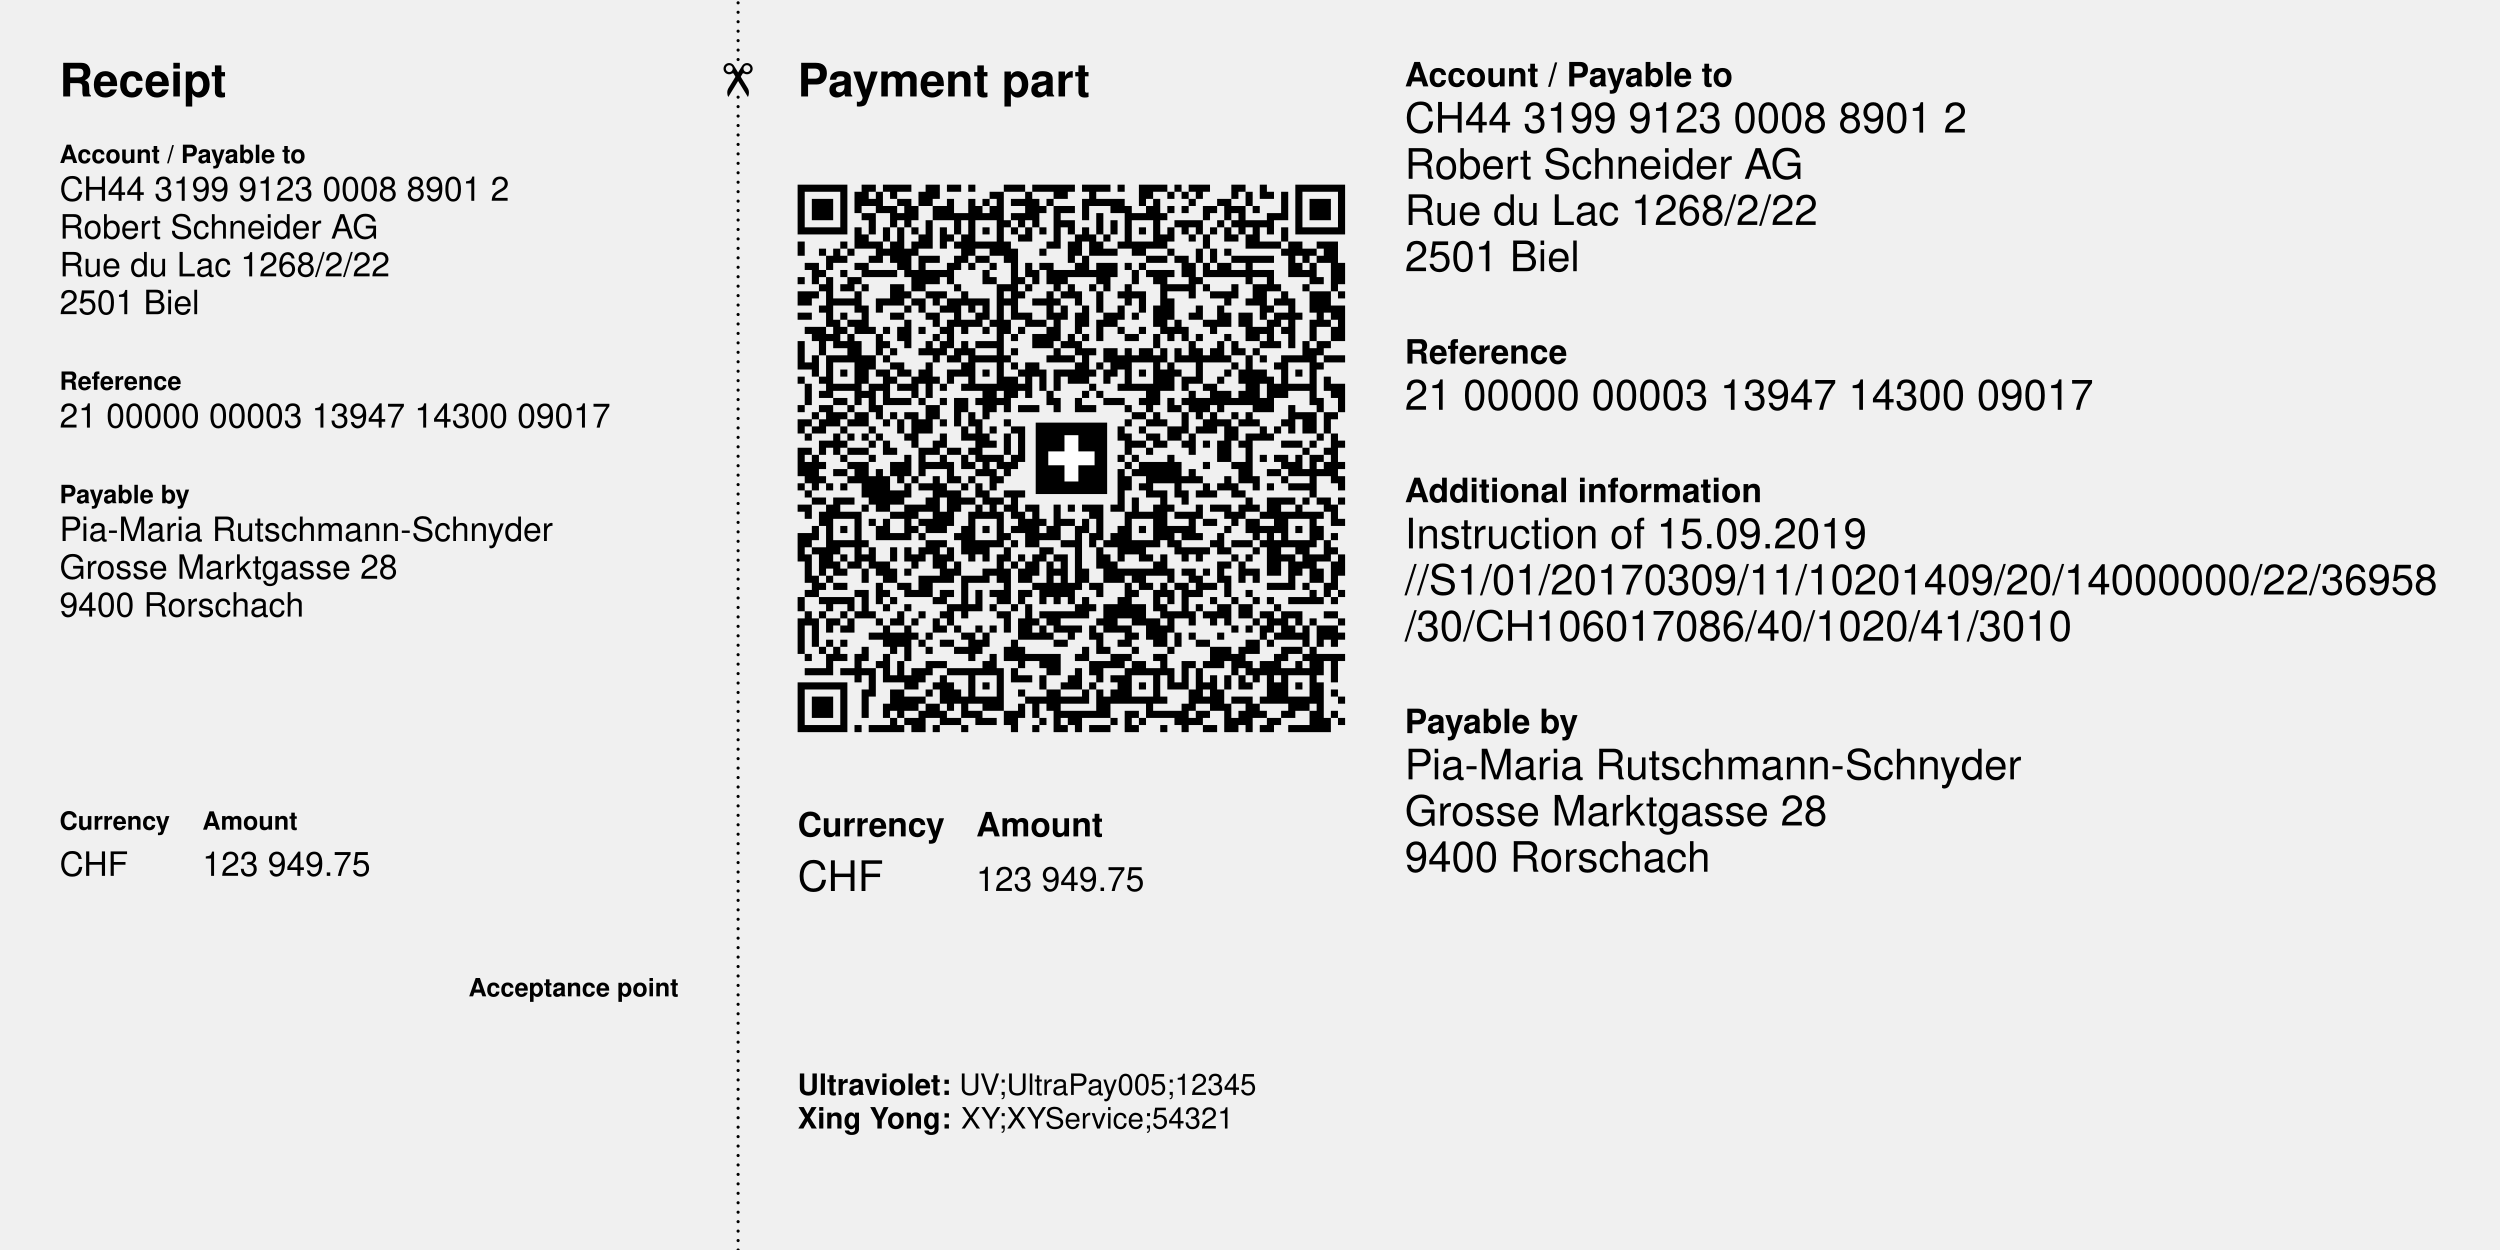
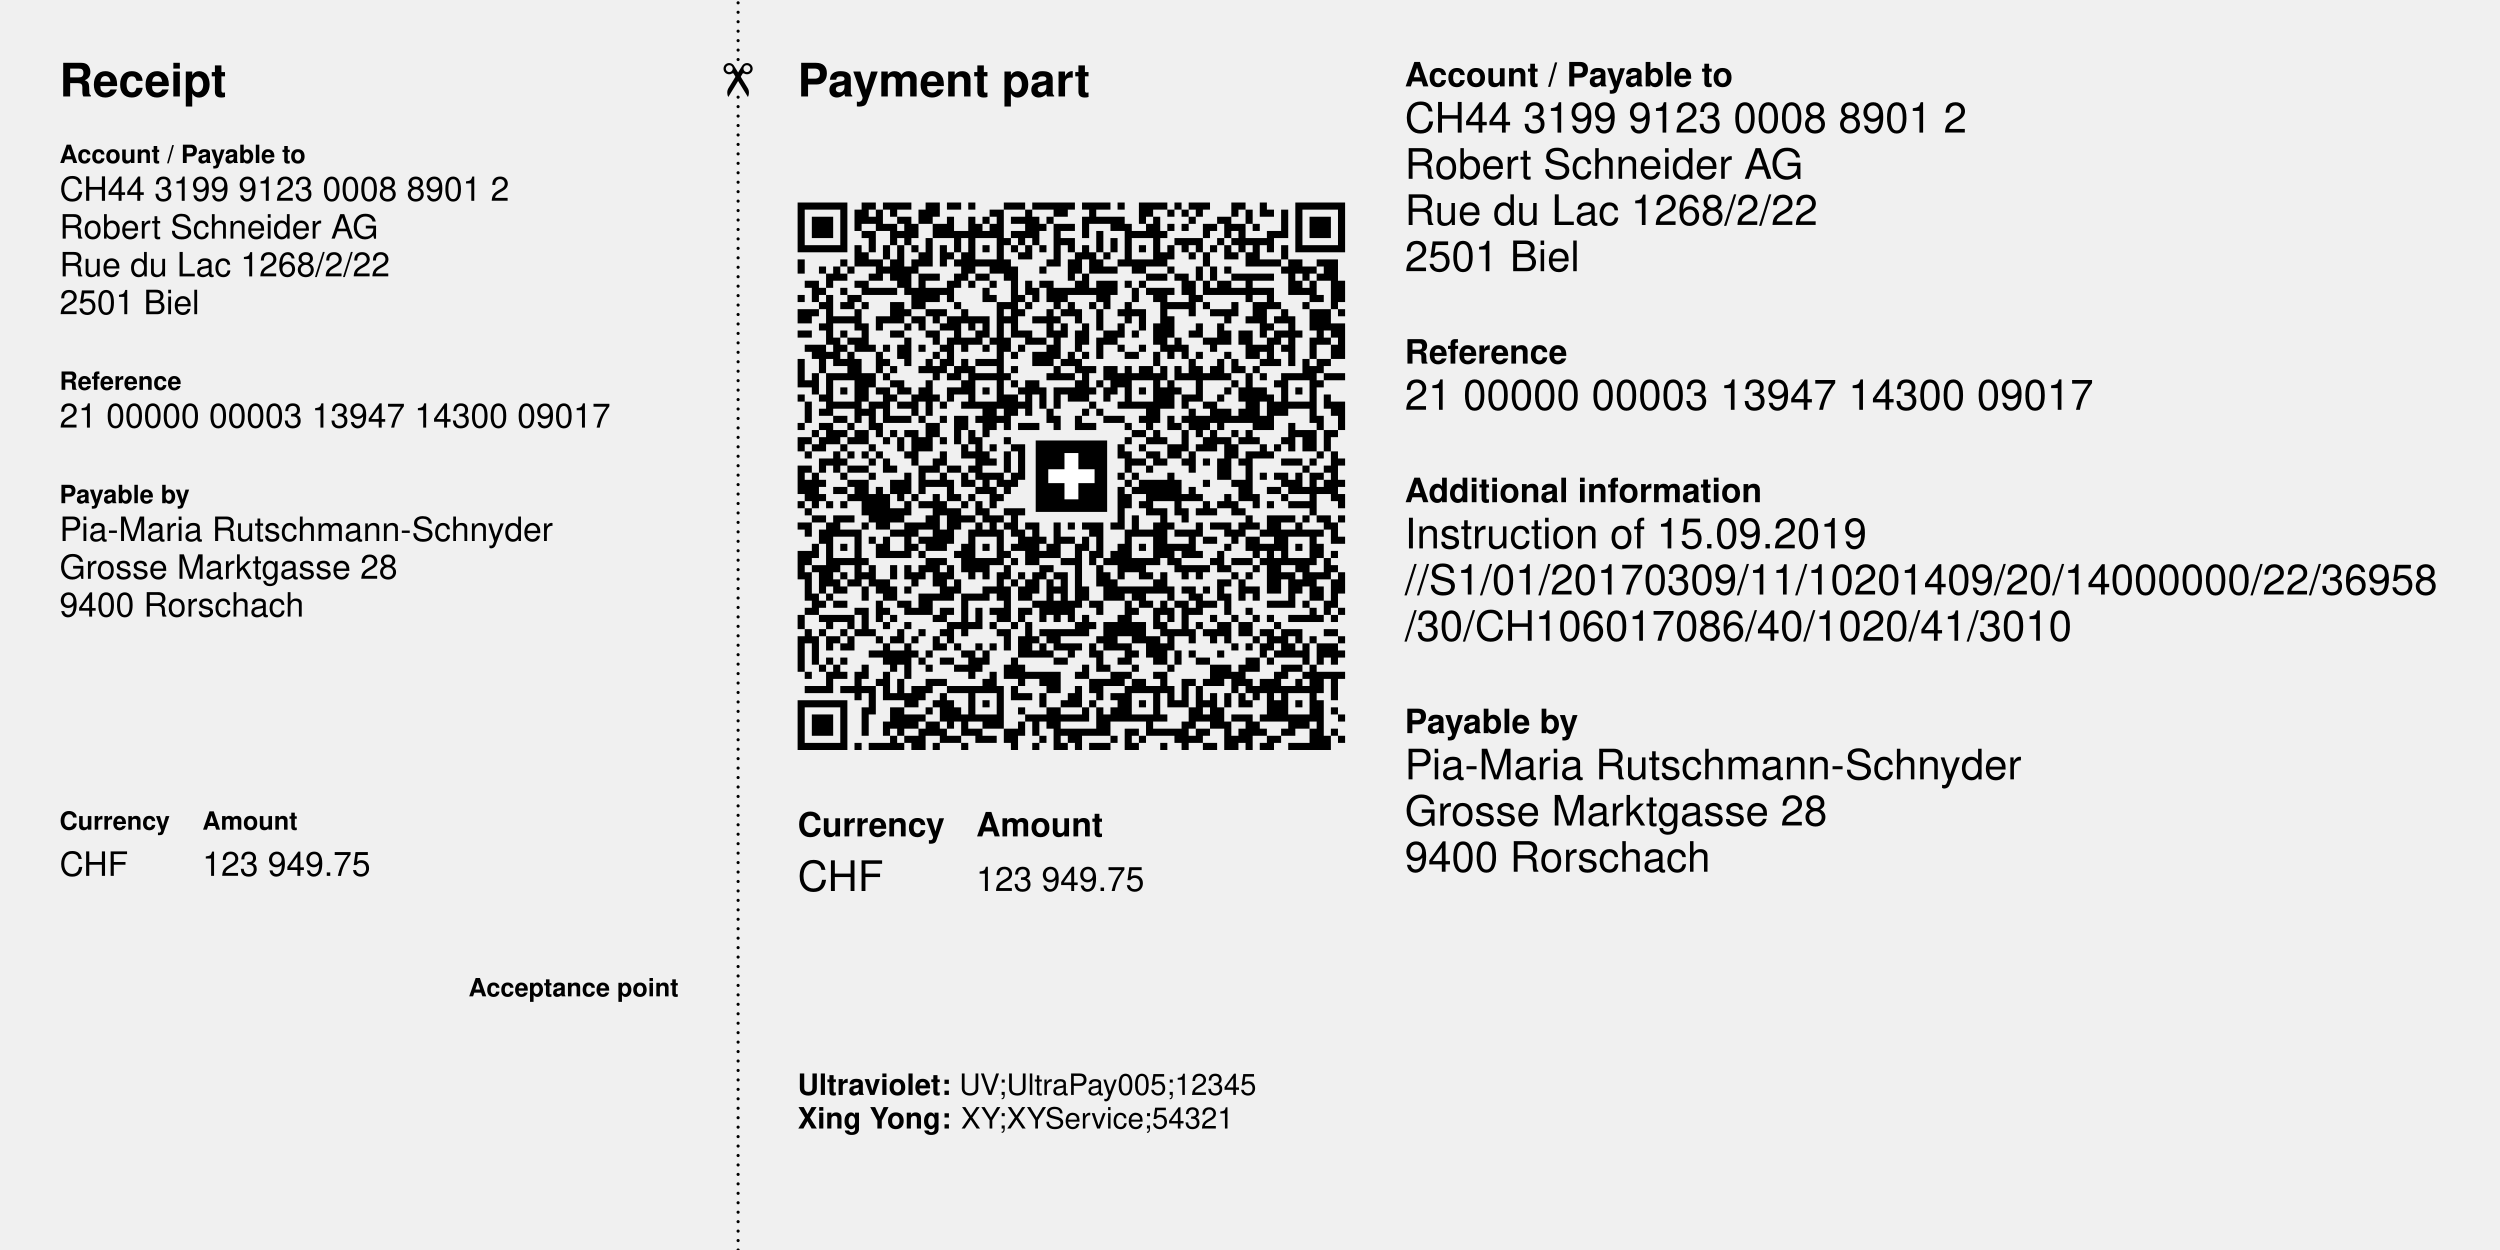
<svg xmlns="http://www.w3.org/2000/svg" width="210mm" height="105mm" version="1.1" viewBox="0 0 595.276 297.638">
  <g font-family="Helvetica,Arial,&quot;Liberation Sans&quot;" transform="translate(0 297.638)">
    <g transform="translate(189.921 0)">
      <text x="0" y="-274.665" font-size="11" font-weight="bold">Payment part</text>
    </g>
-     <g transform="translate(189.921 -123.307) scale(1.693)">
+     <g transform="translate(189.921 -119.055) scale(1.693)">
      <path d="M0,-77h7v1h-7zm9,0h1v3h-1zm1,0h1v1h-1zm2,0h4v1h-4zm6,0h2v2h-2zm3,0h2v1h-2z m3,0h1v1h-1zm5,0h3v1h-3zm4,0h6v1h-6zm7,0h4v1h-4zm5,0h1v1h-1zm3,0h4v1h-4z m5,0h1v1h-1zm2,0h3v1h-3zm6,0h2v1h-2zm4,0h1v2h-1zm5,0h7v1h-7zm-70,1h1v6h-1z m6,0h1v6h-1zm2,0h1v3h-1zm3,0h1v3h-1zm2,0h1v1h-1zm4,0h1v2h-1zm10,0h2v1h-2z m5,0h1v4h-1zm4,0h2v1h-2zm5,0h1v2h-1zm7,0h2v1h-2zm4,0h1v1h-1zm2,0h1v1h-1z m2,0h1v1h-1zm5,0h1v1h-1zm2,0h1v2h-1zm3,0h1v1h-1zm2,0h1v4h-1zm2,0h1v6h-1z m6,0h1v6h-1zm-74,1h3v3h-3zm8,0h1v1h-1zm4,0h2v1h-2zm4,0h1v1h-1zm3,0h1v3h-1z m3,0h1v8h-1zm2,0h1v1h-1zm2,0h1v8h-1zm2,0h2v1h-2zm3,0h1v4h-1zm2,0h1v1h-1z m5,0h1v3h-1zm2,0h4v1h-4zm6,0h1v1h-1zm2,0h1v7h-1zm5,0h1v1h-1zm4,0h2v1h-2z m13,0h3v3h-3zm-60,1h2v1h-2zm3,0h2v2h-2zm4,0h2v2h-2zm6,0h1v2h-1zm2,0h1v2h-1z m7,0h1v1h-1zm2,0h1v6h-1zm1,0h2v1h-2zm7,0h3v1h-3zm5,0h1v2h-1zm3,0h1v1h-1z m2,0h1v1h-1zm3,0h2v1h-2zm3,0h3v1h-3zm4,0h1v1h-1zm-55,1h2v1h-2zm4,0h2v1h-2z m9,0h1v3h-1zm1,0h1v1h-1zm3,0h1v1h-1zm4,0h2v1h-2zm12,0h1v3h-1zm4,0h1v5h-1z m1,0h2v1h-2zm4,0h1v1h-1zm6,0h1v1h-1zm3,0h1v1h-1zm2,0h1v3h-1zm4,0h1v3h-1z m1,0h1v1h-1zm-57,1h1v2h-1zm3,0h1v1h-1zm2,0h1v1h-1zm3,0h1v4h-1zm11,0h1v1h-1z m2,0h1v1h-1zm6,0h2v1h-2zm7,0h1v2h-1zm9,0h4v1h-4zm6,0h1v1h-1zm2,0h1v1h-1z m2,0h3v1h-3zm-62,1h5v1h-5zm7,0h1v3h-1zm4,0h1v2h-1zm2,0h1v6h-1zm2,0h1v1h-1z m4,0h1v3h-1zm6,0h1v1h-1zm4,0h1v1h-1zm2,0h1v2h-1zm2,0h1v1h-1zm4,0h1v1h-1z m2,0h1v2h-1zm8,0h1v1h-1zm4,0h1v2h-1zm2,0h1v1h-1zm2,0h1v1h-1zm2,0h1v1h-1z m2,0h1v2h-1zm4,0h1v3h-1zm4,0h1v2h-1zm3,0h5v1h-5zm-62,1h1v2h-1zm8,0h1v2h-1z m4,0h1v1h-1zm2,0h1v4h-1zm8,0h1v1h-1zm8,0h1v3h-1zm2,0h1v3h-1zm2,0h1v1h-1z m8,0h1v2h-1zm4,0h1v1h-1zm2,0h1v2h-1zm4,0h1v1h-1zm2,0h1v2h-1zm-63,1h1v2h-1z m6,0h1v1h-1zm4,0h2v1h-2zm3,0h1v3h-1zm3,0h1v2h-1zm6,0h1v1h-1zm3,0h3v1h-3z m4,0h1v3h-1zm6,0h1v1h-1zm3,0h1v3h-1zm4,0h1v2h-1zm3,0h1v1h-1zm2,0h2v2h-2z m2,0h1v1h-1zm16,0h3v1h-3zm4,0h1v5h-1zm1,0h1v2h-1zm3,0h3v1h-3zm-70,1h1v1h-1z m2,0h1v2h-1zm2,0h1v1h-1zm4,0h2v1h-2zm4,0h1v4h-1zm12,0h1v1h-1zm3,0h1v10h-1z m4,0h1v1h-1zm9,0h2v1h-2zm9,0h1v1h-1zm4,0h1v2h-1zm2,0h1v2h-1zm2,0h1v1h-1z m8,0h1v1h-1zm3,0h2v1h-2zm3,0h2v2h-2zm-70,1h1v2h-1zm2,0h1v1h-1zm4,0h2v1h-2z m7,0h1v5h-1zm1,0h2v1h-2zm4,0h1v2h-1zm3,0h2v1h-2zm15,0h1v3h-1zm9,0h3v1h-3z m4,0h2v1h-2zm8,0h6v1h-6zm10,0h1v1h-1zm2,0h1v1h-1zm-72,1h2v1h-2zm7,0h2v1h-2z m13,0h1v3h-1zm3,0h1v1h-1zm3,0h1v1h-1zm5,0h1v2h-1zm2,0h2v1h-2zm5,0h1v2h-1z m3,0h3v2h-3zm4,0h1v1h-1zm2,0h1v1h-1zm6,0h2v2h-2zm3,0h1v2h-1zm2,0h2v2h-2z m4,0h1v3h-1zm7,0h1v2h-1zm2,0h1v3h-1zm3,0h2v3h-2zm-73,1h2v1h-2zm4,0h1v1h-1z m3,0h5v1h-5zm7,0h1v3h-1zm2,0h2v2h-2zm2,0h1v1h-1zm6,0h1v2h-1zm7,0h1v2h-1z m2,0h3v2h-3zm3,0h1v1h-1zm3,0h1v1h-1zm6,0h1v2h-1zm2,0h4v1h-4zm9,0h1v1h-1z m3,0h2v1h-2zm3,0h3v1h-3zm7,0h1v1h-1zm-71,1h1v1h-1zm2,0h1v1h-1zm2,0h1v7h-1z m3,0h2v1h-2zm20,0h1v1h-1zm4,0h1v1h-1zm11,0h2v1h-2zm8,0h2v1h-2zm5,0h1v3h-1z m1,0h1v1h-1zm10,0h1v2h-1zm7,0h1v1h-1zm-70,1h1v1h-1zm3,0h2v1h-2zm3,0h1v1h-1z m4,0h2v3h-2zm9,0h1v1h-1zm6,0h1v15h-1zm1,0h1v1h-1zm3,0h1v1h-1zm4,0h1v1h-1z m2,0h1v2h-1zm3,0h1v1h-1zm2,0h1v1h-1zm3,0h1v3h-1zm5,0h1v7h-1zm1,0h3v1h-3z m5,0h1v1h-1zm4,0h1v2h-1zm3,0h2v3h-2zm3,0h1v1h-1zm4,0h1v1h-1zm4,0h1v1h-1z m-75,1h2v2h-2zm2,0h1v1h-1zm6,0h1v3h-1zm7,0h1v1h-1zm3,0h3v1h-3zm5,0h1v2h-1z m8,0h1v1h-1zm4,0h1v4h-1zm2,0h1v1h-1zm2,0h1v2h-1zm3,0h1v3h-1zm3,0h1v1h-1z m2,0h2v1h-2zm11,0h3v1h-3zm10,0h1v2h-1zm4,0h3v3h-3zm4,0h1v1h-1zm-71,1h3v1h-3z m6,0h2v1h-2zm5,0h2v1h-2zm3,0h1v1h-1zm2,0h2v2h-2zm3,0h3v1h-3zm5,0h1v1h-1z m4,0h2v1h-2zm3,0h1v1h-1zm12,0h1v2h-1zm4,0h1v3h-1zm8,0h1v1h-1zm3,0h1v1h-1z m4,0h1v1h-1zm2,0h1v7h-1zm-66,1h1v1h-1zm6,0h1v4h-1zm2,0h1v1h-1zm4,0h1v1h-1z m2,0h1v1h-1zm3,0h1v1h-1zm4,0h1v1h-1zm2,0h1v2h-1zm11,0h1v2h-1zm3,0h1v3h-1z m5,0h1v2h-1zm5,0h1v3h-1zm6,0h1v2h-1zm3,0h1v3h-1zm6,0h2v1h-2zm10,0h2v2h-2z m-75,1h2v1h-2zm6,0h1v1h-1zm7,0h2v1h-2zm5,0h2v1h-2zm4,0h1v2h-1zm3,0h1v2h-1z m6,0h2v1h-2zm5,0h1v4h-1zm3,0h1v3h-1zm4,0h2v2h-2zm4,0h1v1h-1zm8,0h1v1h-1z m5,0h1v2h-1zm2,0h2v2h-2zm3,0h1v1h-1zm2,0h2v1h-2zm3,0h1v1h-1zm3,0h1v2h-1z m-68,1h1v4h-1zm2,0h2v1h-2zm8,0h1v4h-1zm4,0h1v1h-1zm2,0h1v4h-1zm2,0h2v1h-2z m4,0h1v1h-1zm2,0h1v2h-1zm3,0h3v1h-3zm10,0h1v3h-1zm11,0h1v2h-1zm4,0h2v1h-2z m9,0h1v4h-1zm1,0h1v1h-1zm5,0h1v3h-1zm2,0h1v1h-1zm2,0h1v3h-1zm-75,1h3v1h-3z m5,0h1v1h-1zm2,0h1v1h-1zm2,0h1v1h-1zm2,0h1v1h-1zm2,0h1v2h-1zm3,0h1v1h-1z m3,0h1v1h-1zm3,0h1v1h-1zm3,0h1v1h-1zm5,0h1v1h-1zm4,0h1v3h-1zm10,0h1v1h-1z m3,0h1v1h-1zm4,0h1v2h-1zm2,0h1v2h-1zm4,0h1v1h-1zm5,0h2v2h-2zm2,0h1v1h-1z m3,0h1v1h-1zm7,0h1v2h-1zm-73,1h3v1h-3zm5,0h1v4h-1zm4,0h1v3h-1zm8,0h1v1h-1z m11,0h1v1h-1zm3,0h2v2h-2zm5,0h1v2h-1zm2,0h1v1h-1zm6,0h2v1h-2zm4,0h1v2h-1z m6,0h1v1h-1zm4,0h1v1h-1zm-60,1h1v4h-1zm3,0h1v2h-1zm3,0h1v1h-1zm2,0h1v9h-1z m4,0h1v1h-1zm6,0h1v2h-1zm2,0h1v2h-1zm3,0h1v2h-1zm2,0h3v1h-3zm12,0h1v1h-1z m2,0h1v2h-1zm16,0h1v3h-1zm4,0h1v3h-1zm2,0h1v2h-1zm4,0h1v1h-1zm2,0h1v1h-1z m4,0h1v3h-1zm2,0h2v1h-2zm-60,1h1v1h-1zm4,0h1v1h-1zm2,0h1v2h-1zm3,0h1v2h-1z m2,0h1v6h-1zm6,0h1v1h-1zm6,0h1v2h-1zm4,0h1v5h-1zm1,0h1v1h-1zm2,0h2v2h-2z m3,0h1v6h-1zm2,0h2v2h-2zm3,0h1v2h-1zm2,0h1v2h-1zm3,0h1v5h-1zm2,0h1v2h-1z m4,0h1v1h-1zm2,0h1v1h-1zm8,0h1v8h-1zm1,0h1v1h-1zm-71,1h1v3h-1zm2,0h1v6h-1z m1,0h2v1h-2zm4,0h2v2h-2zm3,0h1v1h-1zm9,0h1v1h-1zm4,0h3v1h-3zm4,0h1v1h-1z m6,0h1v1h-1zm2,0h2v1h-2zm8,0h1v2h-1zm2,0h1v1h-1zm3,0h1v7h-1zm4,0h1v1h-1z m3,0h1v1h-1zm3,0h1v1h-1zm3,0h1v7h-1zm2,0h1v1h-1zm3,0h1v6h-1zm1,0h2v1h-2z m5,0h3v1h-3zm-73,1h1v1h-1zm12,0h2v1h-2zm5,0h1v5h-1zm5,0h1v2h-1zm7,0h1v1h-1z m2,0h1v5h-1zm1,0h1v2h-1zm6,0h1v3h-1zm3,0h1v1h-1zm2,0h1v2h-1zm8,0h1v4h-1z m9,0h1v1h-1zm6,0h1v1h-1zm6,0h1v1h-1zm-67,1h1v1h-1zm3,0h1v2h-1zm2,0h2v1h-2z m3,0h2v1h-2zm3,0h1v2h-1zm4,0h2v1h-2zm5,0h1v1h-1zm5,0h1v1h-1zm3,0h1v3h-1z m2,0h3v1h-3zm5,0h1v1h-1zm2,0h1v2h-1zm5,0h1v1h-1zm3,0h1v3h-1zm2,0h1v1h-1z m7,0h1v1h-1zm2,0h1v2h-1zm2,0h1v6h-1zm1,0h1v2h-1zm5,0h1v1h-1zm-70,1h1v1h-1z m3,0h1v1h-1zm9,0h1v4h-1zm1,0h1v1h-1zm3,0h1v3h-1zm3,0h1v1h-1zm2,0h1v1h-1z m8,0h2v3h-2zm7,0h1v2h-1zm2,0h1v1h-1zm16,0h2v1h-2zm5,0h1v1h-1zm7,0h1v5h-1z m8,0h1v2h-1zm-73,1h1v3h-1zm4,0h3v1h-3zm5,0h1v4h-1zm1,0h1v1h-1zm3,0h2v1h-2z m6,0h1v1h-1zm3,0h1v1h-1zm2,0h3v1h-3zm6,0h1v1h-1zm10,0h1v1h-1zm4,0h1v1h-1z m2,0h3v1h-3zm7,0h1v1h-1zm3,0h2v1h-2zm10,0h1v2h-1zm2,0h3v1h-3zm6,0h2v2h-2z m-72,1h1v1h-1zm6,0h1v1h-1zm17,0h2v3h-2zm9,0h1v2h-1zm5,0h1v1h-1zm2,0h1v1h-1z m7,0h1v3h-1zm6,0h1v3h-1zm3,0h3v2h-3zm4,0h1v2h-1zm-57,1h2v1h-2zm8,0h3v1h-3z m4,0h1v1h-1zm3,0h1v1h-1zm2,0h2v2h-2zm3,0h1v1h-1zm3,0h2v1h-2zm8,0h1v2h-1z m3,0h1v2h-1zm4,0h3v1h-3zm5,0h1v1h-1zm4,0h1v2h-1zm2,0h1v1h-1zm2,0h2v2h-2z m5,0h1v1h-1zm4,0h1v2h-1zm8,0h1v2h-1zm3,0h1v2h-1zm-76,1h1v1h-1zm3,0h2v1h-2z m4,0h1v1h-1zm4,0h1v2h-1zm7,0h2v2h-2zm11,0h1v1h-1zm2,0h3v1h-3zm9,0h2v1h-2z m6,0h1v1h-1zm7,0h1v1h-1zm6,0h1v1h-1zm10,0h1v4h-1zm-67,1h1v1h-1zm2,0h2v2h-2z m2,0h1v1h-1zm2,0h2v2h-2zm5,0h1v1h-1zm2,0h2v1h-2zm7,0h1v2h-1zm2,0h1v2h-1z m2,0h1v1h-1zm21,0h2v1h-2zm3,0h1v2h-1zm4,0h1v3h-1zm2,0h1v1h-1zm2,0h1v3h-1z m3,0h1v1h-1zm2,0h1v2h-1zm7,0h3v1h-3zm4,0h1v3h-1zm1,0h1v1h-1zm-75,1h2v1h-2z m3,0h1v2h-1zm4,0h1v1h-1zm5,0h1v1h-1zm2,0h1v2h-1zm2,0h3v2h-3zm4,0h1v1h-1z m5,0h1v6h-1zm4,0h1v1h-1zm17,0h1v1h-1zm3,0h1v1h-1zm2,0h1v1h-1zm6,0h1v2h-1z m2,0h2v1h-2zm3,0h1v1h-1zm2,0h1v1h-1zm4,0h1v1h-1zm3,0h2v2h-2zm-71,1h1v1h-1z m2,0h1v1h-1zm4,0h1v1h-1zm4,0h1v1h-1zm13,0h1v2h-1zm4,0h1v1h-1zm3,0h2v1h-2z m15,0h1v2h-1zm3,0h1v1h-1zm4,0h2v2h-2zm4,0h1v1h-1zm4,0h1v5h-1zm1,0h1v2h-1z m4,0h1v2h-1zm2,0h1v1h-1zm-66,1h1v1h-1zm4,0h1v3h-1zm2,0h1v1h-1zm2,0h1v1h-1z m2,0h1v1h-1zm4,0h2v1h-2zm5,0h1v2h-1zm4,0h1v1h-1zm2,0h1v2h-1zm3,0h1v3h-1z m2,0h1v4h-1zm15,0h1v3h-1zm3,0h2v1h-2zm6,0h1v3h-1zm8,0h1v7h-1zm1,0h1v1h-1z m2,0h1v1h-1zm7,0h1v1h-1zm2,0h1v7h-1zm-72,1h2v1h-2zm3,0h1v1h-1zm4,0h1v1h-1z m2,0h1v2h-1zm4,0h1v1h-1zm3,0h1v2h-1zm8,0h1v1h-1zm20,0h2v1h-2zm3,0h2v1h-2z m4,0h1v1h-1zm3,0h1v1h-1zm2,0h1v3h-1zm3,0h1v1h-1zm6,0h3v1h-3zm4,0h1v1h-1z m4,0h1v1h-1zm-76,1h1v4h-1zm1,0h1v1h-1zm2,0h1v1h-1zm4,0h3v1h-3zm6,0h1v1h-1z m4,0h1v4h-1zm1,0h1v1h-1zm3,0h2v1h-2zm3,0h1v1h-1zm25,0h1v1h-1zm22,0h1v1h-1z m3,0h1v1h-1zm-72,1h1v5h-1zm4,0h1v1h-1zm4,0h1v1h-1zm5,0h1v3h-1zm5,0h1v2h-1z m3,0h1v2h-1zm3,0h3v1h-3zm4,0h1v2h-1zm15,0h1v1h-1zm2,0h1v1h-1zm5,0h1v4h-1z m13,0h1v1h-1zm2,0h2v1h-2zm3,0h1v3h-1zm2,0h1v6h-1zm1,0h1v1h-1zm-72,1h1v3h-1z m2,0h1v1h-1zm4,0h3v1h-3zm6,0h2v2h-2zm5,0h2v1h-2zm3,0h1v3h-1zm3,0h1v1h-1z m2,0h1v2h-1zm2,0h2v1h-2zm18,0h1v1h-1zm2,0h4v2h-4zm5,0h1v5h-1zm4,0h1v1h-1z m4,0h2v1h-2zm7,0h2v1h-2zm6,0h1v2h-1zm2,0h1v1h-1zm-71,1h2v1h-2zm3,0h2v2h-2z m3,0h1v6h-1zm14,0h1v1h-1zm2,0h1v3h-1zm2,0h1v1h-1zm16,0h1v6h-1zm2,0h1v1h-1z m8,0h1v2h-1zm7,0h1v2h-1zm4,0h2v1h-2zm3,0h1v1h-1zm2,0h1v1h-1zm2,0h1v1h-1z m-70,1h1v1h-1zm4,0h1v1h-1zm3,0h1v4h-1zm2,0h1v5h-1zm2,0h1v1h-1zm2,0h1v1h-1z m3,0h1v8h-1zm3,0h1v1h-1zm2,0h1v1h-1zm4,0h1v1h-1zm18,0h1v2h-1zm3,0h3v1h-3z m5,0h1v1h-1zm2,0h1v1h-1zm4,0h1v2h-1zm4,0h1v2h-1zm4,0h1v1h-1zm8,0h1v2h-1z m-76,1h1v1h-1zm4,0h1v1h-1zm2,0h1v1h-1zm3,0h1v2h-1zm6,0h1v2h-1zm2,0h2v1h-2z m3,0h1v2h-1zm3,0h1v1h-1zm2,0h1v2h-1zm23,0h2v1h-2zm9,0h1v2h-1zm2,0h1v1h-1z m2,0h1v2h-1zm5,0h1v1h-1zm3,0h3v1h-3zm-68,1h1v1h-1zm12,0h2v2h-2zm8,0h2v3h-2z m5,0h1v2h-1zm3,0h3v1h-3zm20,0h3v1h-3zm5,0h1v2h-1zm2,0h1v1h-1zm2,0h1v1h-1z m4,0h1v1h-1zm-60,1h2v1h-2zm3,0h3v1h-3zm13,0h1v2h-1zm5,0h2v1h-2zm4,0h1v3h-1z m1,0h1v1h-1zm2,0h1v3h-1zm17,0h1v3h-1zm4,0h1v6h-1zm12,0h1v2h-1zm3,0h2v3h-2z m2,0h2v1h-2zm3,0h1v1h-1zm2,0h2v1h-2zm3,0h1v1h-1zm-76,1h2v1h-2zm4,0h1v9h-1z m1,0h1v2h-1zm4,0h1v1h-1zm6,0h1v5h-1zm1,0h2v1h-2zm9,0h1v2h-1zm4,0h1v1h-1z m3,0h2v1h-2zm4,0h1v5h-1zm2,0h1v1h-1zm2,0h3v1h-3zm4,0h1v1h-1zm6,0h1v6h-1z m2,0h1v1h-1zm4,0h1v2h-1zm2,0h3v1h-3zm4,0h1v2h-1zm2,0h1v1h-1zm6,0h1v2h-1z m4,0h2v1h-2zm-73,1h1v1h-1zm2,0h1v2h-1zm3,0h3v1h-3zm7,0h2v1h-2zm3,0h1v1h-1z m4,0h2v2h-2zm4,0h1v7h-1zm2,0h1v1h-1zm2,0h1v5h-1zm3,0h1v3h-1zm2,0h1v5h-1z m8,0h2v1h-2zm5,0h1v6h-1zm2,0h2v1h-2zm5,0h3v1h-3zm7,0h2v1h-2zm5,0h1v1h-1z m3,0h1v5h-1zm1,0h1v1h-1zm2,0h3v1h-3zm4,0h1v2h-1zm-67,1h1v7h-1zm2,0h1v1h-1z m2,0h1v3h-1zm5,0h2v1h-2zm15,0h1v4h-1zm2,0h1v1h-1zm3,0h2v1h-2zm3,0h1v2h-1z m2,0h1v3h-1zm13,0h1v3h-1zm2,0h2v1h-2zm4,0h1v1h-1zm2,0h2v2h-2zm4,0h1v2h-1z m5,0h1v4h-1zm4,0h1v1h-1zm-74,1h1v2h-1zm4,0h1v1h-1zm5,0h1v2h-1zm5,0h1v1h-1z m2,0h1v1h-1zm2,0h1v1h-1zm3,0h1v4h-1zm3,0h1v1h-1zm4,0h1v1h-1zm5,0h1v2h-1z m4,0h1v9h-1zm6,0h1v5h-1zm3,0h1v1h-1zm4,0h3v1h-3zm8,0h1v1h-1zm5,0h2v1h-2z m5,0h1v1h-1zm3,0h1v2h-1zm-73,1h2v2h-2zm13,0h2v1h-2zm4,0h1v1h-1zm5,0h1v1h-1z m7,0h1v1h-1zm5,0h1v1h-1zm7,0h1v2h-1zm3,0h1v2h-1zm8,0h1v2h-1zm2,0h1v1h-1z m2,0h1v1h-1zm3,0h1v3h-1zm5,0h1v1h-1zm2,0h1v6h-1zm9,0h1v1h-1zm-70,1h3v1h-3z m4,0h1v1h-1zm9,0h2v2h-2zm2,0h1v1h-1zm5,0h2v2h-2zm2,0h1v1h-1zm3,0h1v1h-1z m7,0h2v1h-2zm6,0h1v1h-1zm4,0h2v2h-2zm2,0h1v1h-1zm4,0h1v2h-1zm5,0h1v1h-1z m3,0h3v1h-3zm4,0h1v1h-1zm2,0h1v5h-1zm2,0h3v1h-3zm5,0h1v3h-1zm-74,1h1v2h-1z m2,0h2v1h-2zm3,0h1v1h-1zm5,0h1v3h-1zm3,0h1v2h-1zm2,0h1v2h-1zm2,0h1v2h-1z m4,0h1v2h-1zm8,0h1v2h-1zm5,0h2v1h-2zm8,0h1v3h-1zm12,0h4v1h-4zm6,0h1v1h-1z m4,0h1v1h-1zm6,0h2v1h-2zm5,0h1v1h-1zm-74,1h1v4h-1zm2,0h1v3h-1zm3,0h1v1h-1z m3,0h1v1h-1zm7,0h1v2h-1zm3,0h2v2h-2zm7,0h1v1h-1zm2,0h1v4h-1zm3,0h1v1h-1z m2,0h1v3h-1zm1,0h1v1h-1zm2,0h2v1h-2zm7,0h1v4h-1zm5,0h2v1h-2zm3,0h1v3h-1z m3,0h1v1h-1zm2,0h1v1h-1zm5,0h1v1h-1zm2,0h1v1h-1zm5,0h2v1h-2zm3,0h2v2h-2z m2,0h1v1h-1zm3,0h1v3h-1zm-71,1h1v2h-1zm2,0h1v1h-1zm4,0h2v2h-2zm11,0h1v2h-1z m8,0h1v1h-1zm2,0h1v3h-1zm3,0h1v5h-1zm2,0h1v5h-1zm7,0h1v3h-1zm6,0h1v2h-1z m9,0h1v3h-1zm1,0h1v1h-1zm2,0h1v3h-1zm7,0h2v2h-2zm6,0h1v4h-1zm-69,1h1v1h-1z m3,0h1v2h-1zm4,0h1v2h-1zm2,0h1v1h-1zm5,0h2v2h-2zm6,0h2v1h-2zm3,0h1v5h-1z m2,0h1v2h-1zm5,0h1v1h-1zm4,0h1v2h-1zm5,0h5v1h-5zm7,0h1v2h-1zm2,0h2v1h-2z m3,0h1v1h-1zm6,0h2v1h-2zm9,0h2v2h-2zm-70,1h1v3h-1zm2,0h1v1h-1zm8,0h1v1h-1z m5,0h2v3h-2zm2,0h1v1h-1zm4,0h1v6h-1zm1,0h3v1h-3zm21,0h1v1h-1zm2,0h2v1h-2z m8,0h2v1h-2zm5,0h1v3h-1zm4,0h1v1h-1zm5,0h1v2h-1zm-66,1h1v1h-1zm2,0h2v1h-2z m6,0h1v3h-1zm3,0h2v1h-2zm19,0h2v1h-2zm3,0h1v3h-1zm2,0h1v3h-1zm3,0h2v1h-2z m5,0h1v5h-1zm2,0h2v1h-2zm3,0h1v2h-1zm2,0h2v1h-2zm3,0h3v1h-3zm10,0h3v1h-3z m5,0h1v1h-1zm3,0h1v2h-1zm-73,1h1v1h-1zm7,0h2v1h-2zm4,0h1v1h-1zm3,0h2v1h-2z m5,0h2v1h-2zm5,0h1v3h-1zm2,0h2v1h-2zm4,0h2v1h-2zm3,0h1v2h-1zm8,0h1v1h-1z m5,0h1v1h-1zm3,0h1v3h-1zm2,0h1v2h-1zm2,0h1v4h-1zm1,0h2v1h-2zm8,0h1v1h-1z m9,0h1v2h-1zm4,0h1v1h-1zm-76,1h1v2h-1zm3,0h5v1h-5zm6,0h1v3h-1zm4,0h1v1h-1z m6,0h2v1h-2zm9,0h1v1h-1zm3,0h1v1h-1zm9,0h1v3h-1zm5,0h1v3h-1zm13,0h1v1h-1z m3,0h1v1h-1zm3,0h1v1h-1zm2,0h1v1h-1zm3,0h3v1h-3zm4,0h1v1h-1zm2,0h1v1h-1z m-71,1h1v1h-1zm3,0h1v1h-1zm5,0h1v1h-1zm3,0h1v1h-1zm6,0h1v3h-1zm1,0h1v1h-1z m2,0h1v1h-1zm3,0h1v1h-1zm3,0h1v1h-1zm2,0h1v5h-1zm7,0h1v2h-1zm2,0h1v1h-1z m2,0h2v4h-2zm4,0h2v3h-2zm4,0h1v2h-1zm5,0h1v1h-1zm3,0h2v2h-2zm3,0h2v2h-2z m5,0h1v1h-1zm-66,1h1v2h-1zm2,0h1v1h-1zm3,0h1v1h-1zm2,0h1v1h-1zm2,0h1v1h-1z m4,0h1v2h-1zm3,0h1v1h-1zm3,0h1v1h-1zm8,0h2v1h-2zm6,0h5v1h-5zm18,0h1v3h-1z m1,0h1v1h-1zm2,0h1v2h-1zm2,0h2v1h-2zm8,0h2v1h-2zm3,0h1v4h-1zm1,0h2v1h-2z m5,0h2v1h-2zm-74,1h1v5h-1zm2,0h1v4h-1zm2,0h2v1h-2zm3,0h1v2h-1zm4,0h1v1h-1z m2,0h1v1h-1zm3,0h1v1h-1zm3,0h1v2h-1zm10,0h1v2h-1zm2,0h1v3h-1zm2,0h1v1h-1z m2,0h2v1h-2zm7,0h1v1h-1zm7,0h2v3h-2zm9,0h1v1h-1zm2,0h1v1h-1zm4,0h1v1h-1z m2,0h2v1h-2zm4,0h1v1h-1zm2,0h1v1h-1zm4,0h1v1h-1zm-72,1h1v1h-1zm2,0h1v1h-1z m6,0h1v3h-1zm3,0h1v5h-1zm5,0h1v1h-1zm2,0h1v1h-1zm3,0h1v1h-1zm2,0h1v1h-1z m7,0h1v2h-1zm2,0h4v1h-4zm5,0h1v2h-1zm4,0h2v1h-2zm6,0h1v3h-1zm10,0h1v1h-1z m2,0h1v1h-1zm2,0h2v1h-2zm4,0h1v2h-1zm2,0h1v3h-1zm2,0h3v2h-3zm-63,1h2v1h-2z m3,0h2v2h-2zm3,0h1v1h-1zm2,0h1v1h-1zm5,0h2v1h-2zm3,0h1v2h-1zm7,0h1v1h-1z m2,0h1v1h-1zm3,0h1v1h-1zm4,0h1v3h-1zm4,0h2v1h-2zm7,0h1v2h-1zm2,0h1v1h-1z m4,0h1v1h-1zm6,0h1v1h-1zm2,0h1v1h-1zm3,0h1v1h-1zm6,0h1v1h-1zm-72,1h1v1h-1z m2,0h1v1h-1zm11,0h1v1h-1zm3,0h2v1h-2zm4,0h2v2h-2zm6,0h1v3h-1zm6,0h2v1h-2z m9,0h2v1h-2zm5,0h1v1h-1zm6,0h2v1h-2zm7,0h2v2h-2zm3,0h1v1h-1zm7,0h1v1h-1z m2,0h1v1h-1zm-72,1h1v1h-1zm2,0h1v2h-1zm4,0h1v2h-1zm4,0h1v1h-1zm5,0h1v1h-1z m4,0h2v1h-2zm7,0h1v2h-1zm2,0h1v3h-1zm9,0h1v2h-1zm3,0h1v1h-1zm4,0h1v1h-1z m5,0h1v1h-1zm6,0h3v2h-3zm4,0h1v3h-1zm6,0h3v1h-3zm4,0h1v8h-1zm-71,1h1v1h-1z m3,0h1v3h-1zm2,0h1v1h-1zm2,0h1v4h-1zm4,0h1v4h-1zm12,0h1v1h-1zm3,0h1v3h-1z m5,0h5v1h-5zm7,0h1v1h-1zm5,0h2v2h-2zm2,0h1v1h-1zm4,0h2v1h-2zm11,0h1v3h-1z m6,0h1v3h-1zm1,0h1v1h-1zm3,0h1v1h-1zm2,0h4v1h-4zm-62,1h1v1h-1zm3,0h1v3h-1z m4,0h3v1h-3zm8,0h1v2h-1zm8,0h3v1h-3zm7,0h2v2h-2zm2,0h1v1h-1zm4,0h2v2h-2z m4,0h1v2h-1zm3,0h1v4h-1zm1,0h1v1h-1zm2,0h3v1h-3zm6,0h1v2h-1zm2,0h2v2h-2z m5,0h1v2h-1zm3,0h1v2h-1zm2,0h1v3h-1zm-74,1h3v1h-3zm5,0h2v1h-2zm3,0h2v1h-2z m7,0h2v2h-2zm2,0h1v1h-1zm3,0h5v1h-5zm7,0h1v6h-1zm2,0h1v2h-1zm5,0h2v1h-2z m4,0h1v3h-1zm7,0h1v5h-1zm3,0h2v1h-2zm3,0h1v3h-1zm4,0h1v5h-1zm8,0h1v2h-1z m4,0h1v5h-1zm1,0h1v1h-1zm2,0h1v1h-1zm-61,1h1v3h-1zm3,0h1v1h-1zm2,0h1v2h-1z m5,0h1v4h-1zm4,0h1v4h-1zm7,0h2v1h-2zm3,0h1v2h-1zm4,0h1v2h-1zm4,0h1v1h-1z m2,0h2v1h-2zm6,0h1v4h-1zm8,0h1v5h-1zm2,0h1v2h-1zm2,0h1v2h-1zm4,0h1v4h-1z m-66,1h7v1h-7zm16,0h1v1h-1zm3,0h1v1h-1zm2,0h1v4h-1zm5,0h1v1h-1zm11,0h1v1h-1z m4,0h1v1h-1zm4,0h1v3h-1zm3,0h1v1h-1zm5,0h1v1h-1zm4,0h1v1h-1zm6,0h1v1h-1z m4,0h1v3h-1zm3,0h1v1h-1zm3,0h1v7h-1zm-73,1h1v6h-1zm6,0h1v6h-1zm3,0h1v4h-1z m4,0h2v3h-2zm5,0h1v1h-1zm4,0h1v2h-1zm9,0h1v1h-1zm4,0h2v3h-2zm5,0h1v2h-1z m2,0h1v4h-1zm2,0h1v2h-1zm11,0h1v3h-1zm4,0h1v3h-1zm16,0h1v1h-1zm-73,1h3v3h-3z m13,0h2v2h-2zm2,0h1v1h-1zm6,0h1v3h-1zm2,0h3v1h-3zm7,0h3v1h-3zm5,0h3v1h-3z m6,0h1v3h-1zm4,0h3v1h-3zm4,0h1v1h-1zm6,0h1v1h-1zm4,0h3v1h-3zm4,0h1v1h-1z m4,0h3v2h-3zm7,0h1v1h-1zm-64,1h1v2h-1zm6,0h2v2h-2zm8,0h2v1h-2zm5,0h1v2h-1z m2,0h1v2h-1zm16,0h1v2h-1zm5,0h1v4h-1zm6,0h1v4h-1zm3,0h2v2h-2zm-49,1h1v1h-1z m3,0h1v3h-1zm3,0h1v2h-1zm4,0h2v1h-2zm5,0h2v2h-2zm7,0h6v1h-6zm10,0h1v3h-1z m1,0h1v1h-1zm3,0h4v1h-4zm6,0h2v1h-2zm6,0h1v2h-1zm3,0h1v1h-1zm3,0h2v1h-2z m4,0h1v3h-1zm3,0h1v1h-1zm-62,1h1v2h-1zm2,0h2v1h-2zm6,0h2v1h-2zm4,0h3v1h-3z m9,0h1v1h-1zm2,0h1v2h-1zm2,0h2v1h-2zm6,0h1v1h-1zm4,0h1v1h-1zm5,0h1v1h-1z m2,0h2v1h-2zm6,0h1v2h-1zm2,0h1v2h-1zm3,0h2v1h-2zm8,0h1v2h-1zm2,0h1v1h-1z m-75,1h5v1h-5zm7,0h1v1h-1zm2,0h3v1h-3zm4,0h1v1h-1zm2,0h1v1h-1zm3,0h1v1h-1z m4,0h1v1h-1zm7,0h1v1h-1zm3,0h1v1h-1zm4,0h1v1h-1zm2,0h1v1h-1zm2,0h3v1h-3z m6,0h1v1h-1zm4,0h1v1h-1zm6,0h2v1h-2zm8,0h2v1h-2zm4,0h3v1h-3z" fill="#000000" />
    </g>
-     <g transform="translate(189.921 -123.307)">
+     <g transform="translate(189.921 -119.055)">
      <path d="M56.693,-73.701h17.008v17.008h-17.008z" fill="#000000" />
      <path d="M63.543,-70.709h3.307v11.024h-3.307zm-3.858,3.858h11.024v3.307h-11.024z" fill="#FFFFFF" />
    </g>
    <g transform="translate(189.921 0)">
      <text x="0" y="-98.482" font-size="8" font-weight="bold">Currency</text>
      <text x="0" y="-85.482" font-size="10">CHF</text>
      <text x="42.52" y="-98.482" font-size="8" font-weight="bold">Amount</text>
      <text x="42.52" y="-85.482" font-size="8">123 949.75</text>
    </g>
    <g transform="translate(334.488 0)">
      <text x="0" y="-277.065" font-size="8" font-weight="bold">Account / Payable to</text>
      <text x="0" y="-266.065" font-size="10">CH44 3199 9123 0008 8901 2</text>
      <text x="0" y="-255.065" font-size="10">Robert Schneider AG</text>
      <text x="0" y="-244.065" font-size="10">Rue du Lac 1268/2/22</text>
      <text x="0" y="-233.065" font-size="10">2501 Biel</text>
      <text x="0" y="-211.065" font-size="8" font-weight="bold">Reference</text>
      <text x="0" y="-200.065" font-size="10">21 00000 00003 13947 14300 09017</text>
      <text x="0" y="-178.065" font-size="8" font-weight="bold">Additional information</text>
      <text x="0" y="-167.065" font-size="10">Instruction of 15.09.2019</text>
      <text x="0" y="-156.065" font-size="10">//S1/01/20170309/11/10201409/20/14000000/22/36958</text>
      <text x="0" y="-145.065" font-size="10">/30/CH106017086/40/1020/41/3010</text>
      <text x="0" y="-123.065" font-size="8" font-weight="bold">Payable by</text>
      <text x="0" y="-112.065" font-size="10">Pia-Maria Rutschmann-Schnyder</text>
      <text x="0" y="-101.065" font-size="10">Grosse Marktgasse 28</text>
      <text x="0" y="-90.065" font-size="10">9400 Rorschach</text>
    </g>
    <g transform="translate(189.921 0)">
      <text x="0" y="-36.92" font-size="7" font-weight="bold">Ultraviolet: </text>
      <text x="38.507" y="-36.92" font-size="7">UV;UltraPay005;12345</text>
      <text x="0" y="-28.92" font-size="7" font-weight="bold">Xing Yong: </text>
      <text x="38.892" y="-28.92" font-size="7">XY;XYService;54321</text>
    </g>
    <g transform="translate(14.173 0)">
      <text x="0" y="-274.665" font-size="11" font-weight="bold">Receipt</text>
      <text x="0" y="-258.822" font-size="6" font-weight="bold">Account / Payable to</text>
      <text x="0" y="-249.822" font-size="8">CH44 3199 9123 0008 8901 2</text>
      <text x="0" y="-240.822" font-size="8">Robert Schneider AG</text>
      <text x="0" y="-231.822" font-size="8">Rue du Lac 1268/2/22</text>
      <text x="0" y="-222.822" font-size="8">2501 Biel</text>
      <text x="0" y="-204.822" font-size="6" font-weight="bold">Reference</text>
      <text x="0" y="-195.822" font-size="8">21 00000 00003 13947 14300 09017</text>
      <text x="0" y="-177.822" font-size="6" font-weight="bold">Payable by</text>
      <text x="0" y="-168.822" font-size="8">Pia-Maria Rutschmann-Schnyder</text>
      <text x="0" y="-159.822" font-size="8">Grosse Marktgasse 28</text>
      <text x="0" y="-150.822" font-size="8">9400 Rorschach</text>
      <text x="0" y="-100.082" font-size="6" font-weight="bold">Currency</text>
      <text x="0" y="-89.082" font-size="8">CHF</text>
      <text x="34.016" y="-100.082" font-size="6" font-weight="bold">Amount</text>
      <text x="34.016" y="-89.082" font-size="8">123 949.75</text>
      <text x="97.392" y="-60.397" font-size="6" font-weight="bold">Acceptance point</text>
    </g>
    <path d="M175.748,0l0,-274.961m0,-8.504l0,-14.173" stroke="#000000" stroke-width="0.75" stroke-linecap="round" stroke-dasharray="0 2.25" fill="none" />
    <g transform="translate(172.687 -274.535) scale(0.006)">
      <path d="M131.754,-359.388c-33.041,54.539,-52.384,110.154,-52.384,192.144c0,62.702,15.27,120.654,41.122,167.596l567.598,-926.232c10.25,-16.724,34.279,-23.091,63.969,-5.805c33.06,19.242,71.495,30.268,112.507,30.268 c123.676,0,223.937,-100.261,223.937,-223.937c0,-123.676,-100.261,-223.937,-223.937,-223.937c-76.348,0,-143.773,38.208,-184.195,96.548l-548.617,893.353zm728.561,-904.861c75.929,0,137.48,61.551,137.48,137.48 c0,75.929,-61.551,137.48,-137.48,137.48c-75.929,0,-137.48,-61.551,-137.48,-137.48c0,-75.929,61.551,-137.48,137.48,-137.48z" fill="#000000" />
    </g>
    <g transform="translate(178.809 -274.535) scale(-0.006 0.006)">
      <path d="M131.754,-359.388c-33.041,54.539,-52.384,110.154,-52.384,192.144c0,62.702,15.27,120.654,41.122,167.596l567.598,-926.232c10.25,-16.724,34.279,-23.091,63.969,-5.805c33.06,19.242,71.495,30.268,112.507,30.268 c123.676,0,223.937,-100.261,223.937,-223.937c0,-123.676,-100.261,-223.937,-223.937,-223.937c-76.348,0,-143.773,38.208,-184.195,96.548l-548.617,893.353zm728.561,-904.861c75.929,0,137.48,61.551,137.48,137.48 c0,75.929,-61.551,137.48,-137.48,137.48c-75.929,0,-137.48,-61.551,-137.48,-137.48c0,-75.929,61.551,-137.48,137.48,-137.48z" fill="#000000" />
    </g>
  </g>
</svg>
